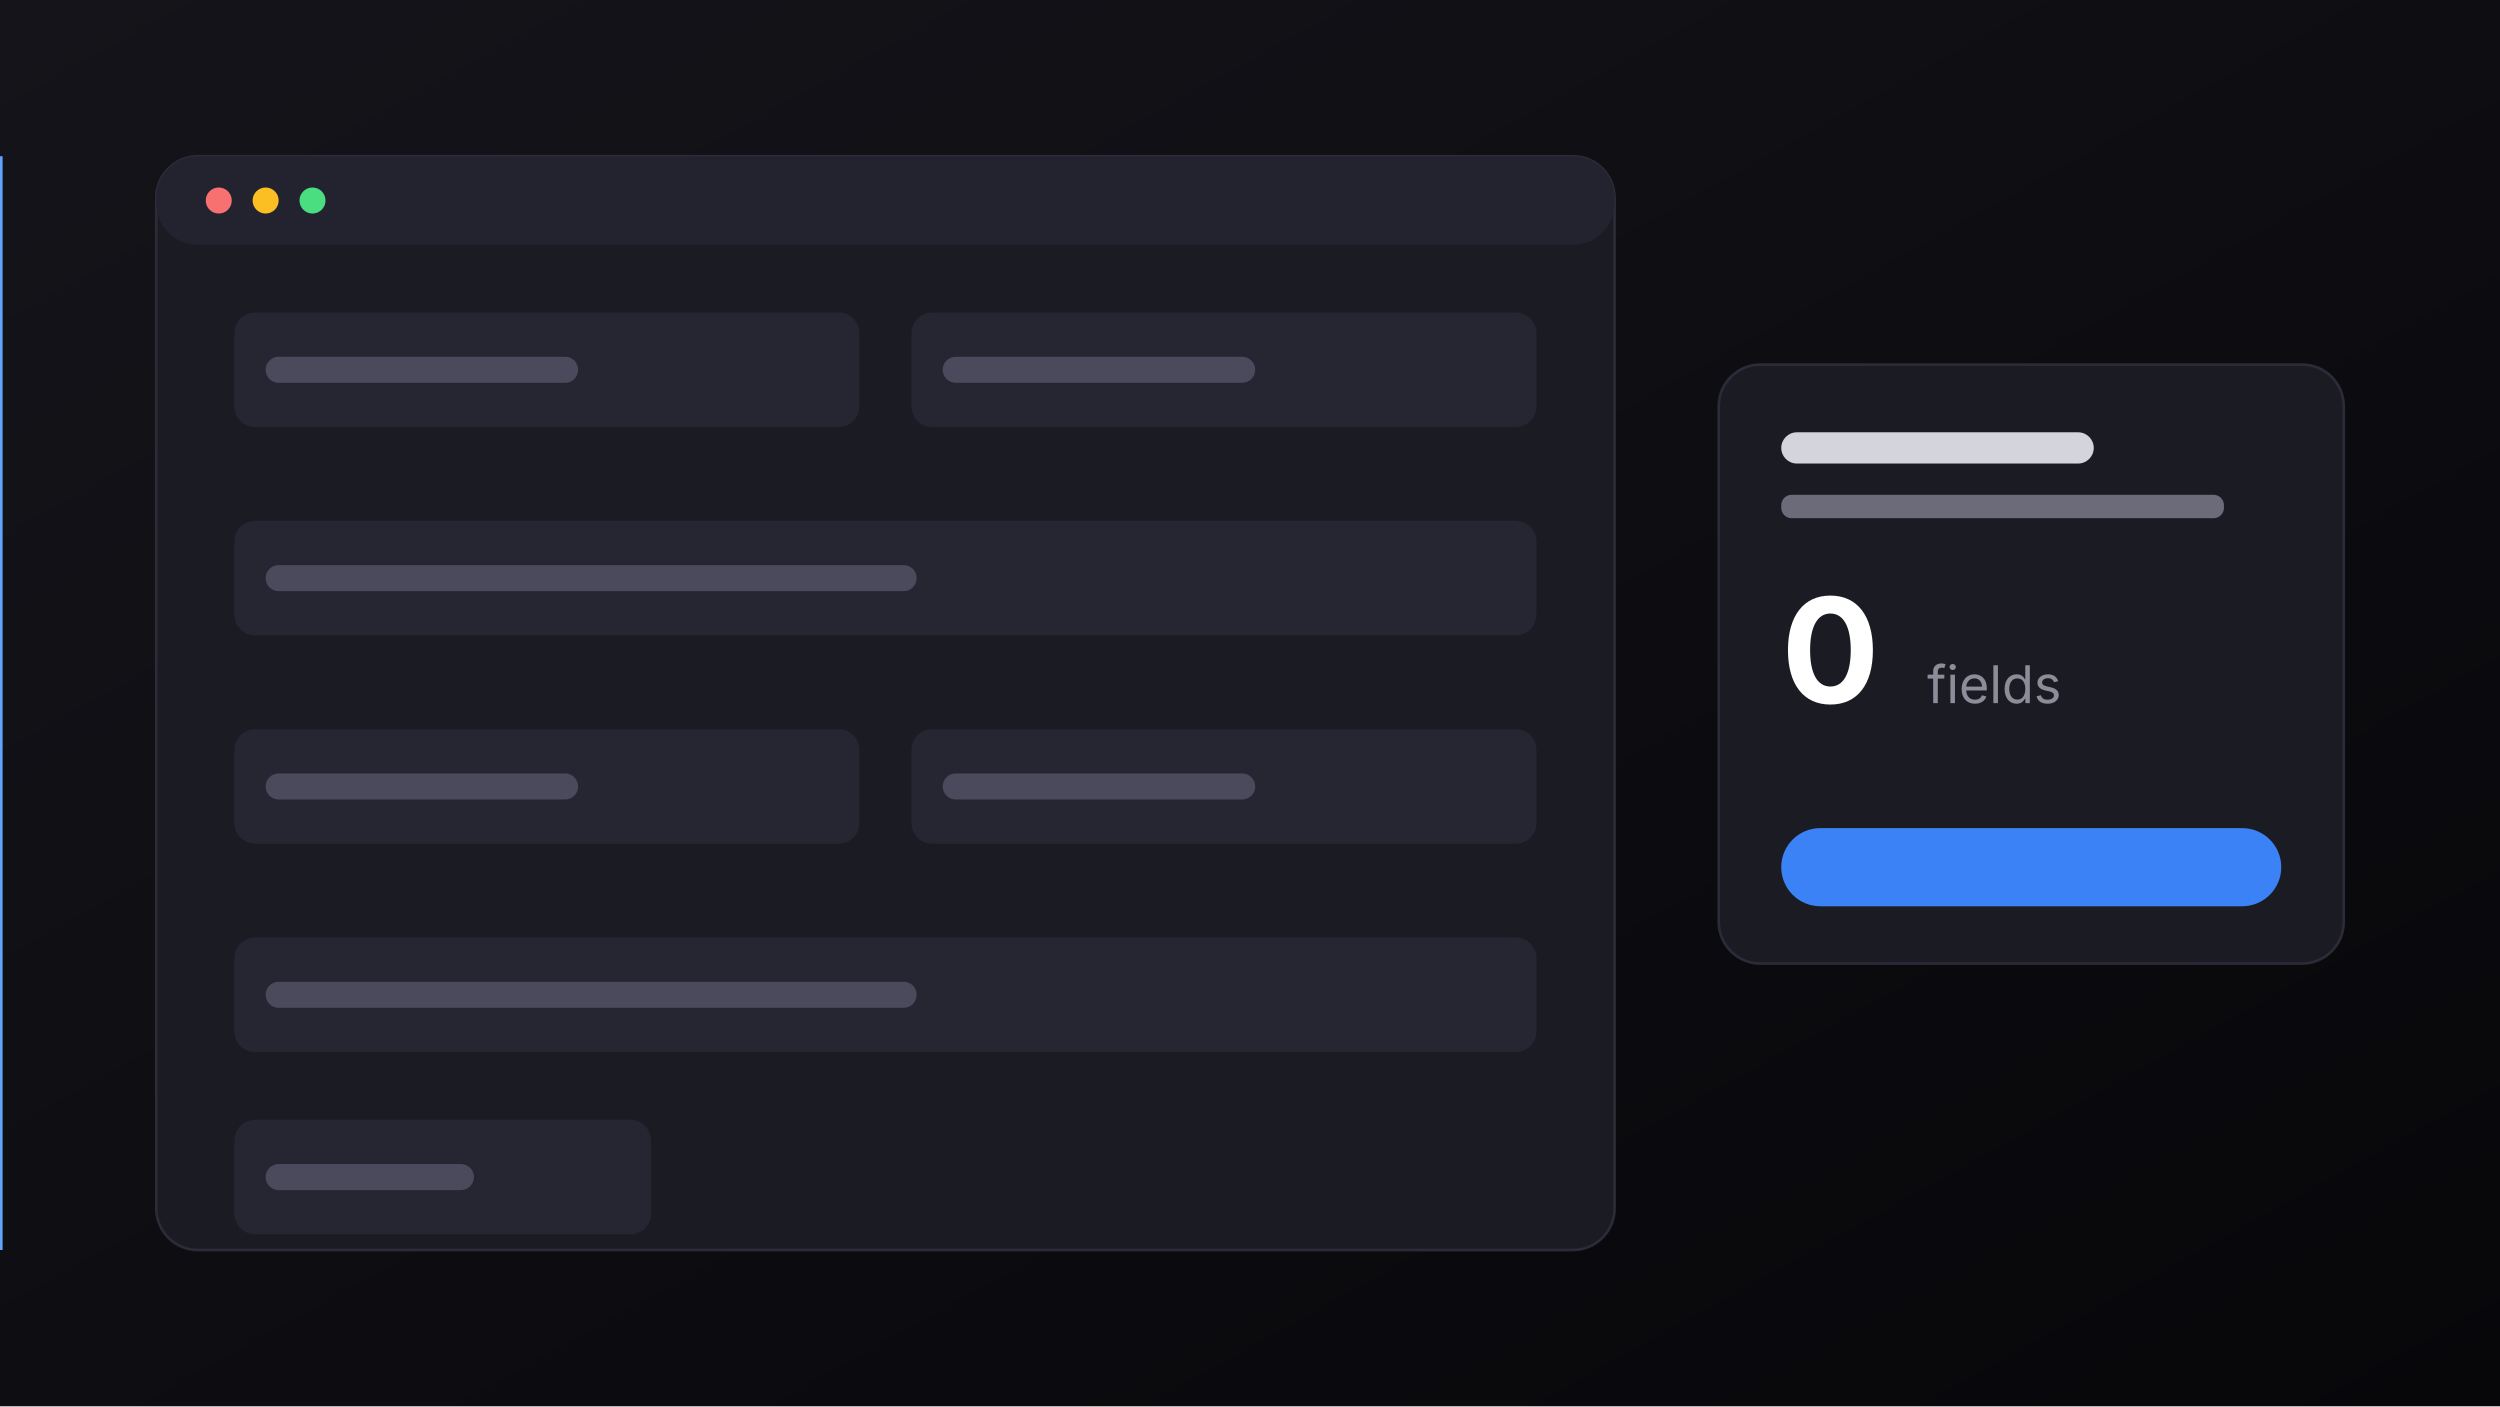
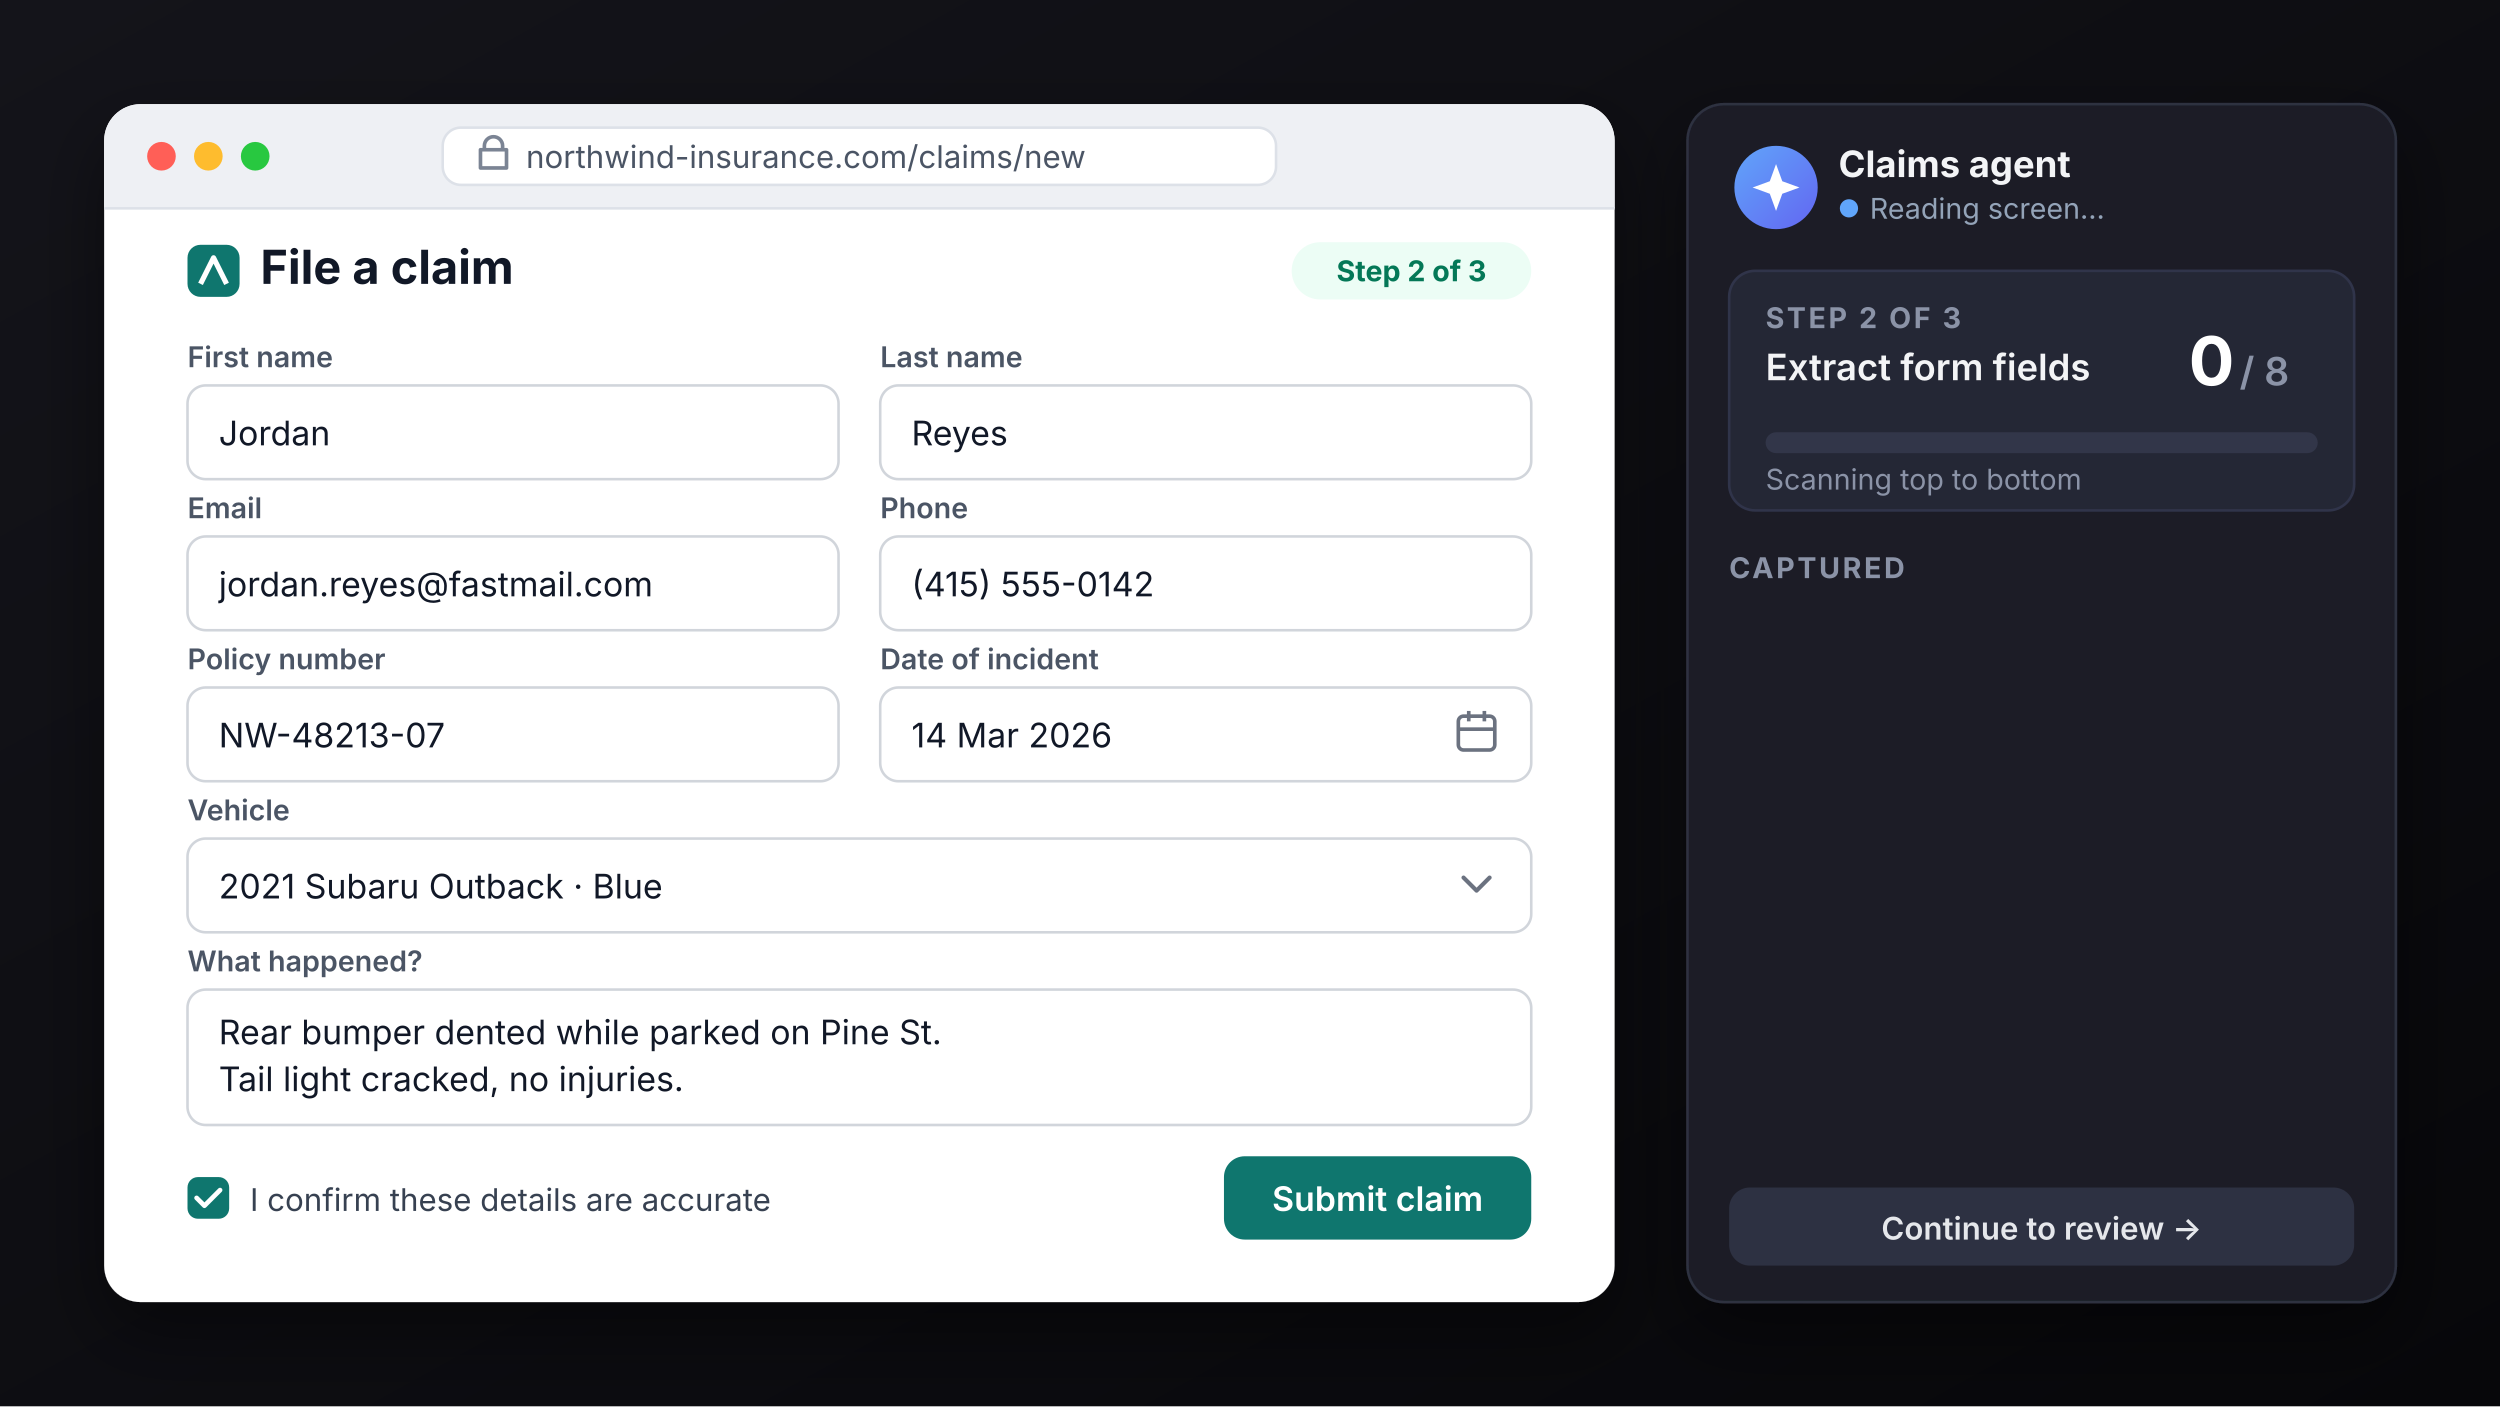
- <svg xmlns="http://www.w3.org/2000/svg" viewBox="0 0 960 540" width="960" height="540">
+ <svg xmlns="http://www.w3.org/2000/svg" viewBox="0 0 960 540" width="960" height="540" font-family="Inter, Helvetica Neue, Helvetica, Arial, sans-serif">
  <defs>
    <linearGradient id="bg" x1="0" y1="0" x2="1" y2="1">
      <stop offset="0" stop-color="#14141a" />
      <stop offset="1" stop-color="#07070a" />
    </linearGradient>
-     <linearGradient id="sc" x1="0" y1="0" x2="1" y2="0">
+     <filter id="sh" x="-10%" y="-10%" width="120%" height="130%">
+       <feDropShadow dx="0" dy="12" stdDeviation="14" flood-color="#000" flood-opacity=".45" />
+     </filter>
+     <linearGradient id="band" x1="0" y1="0" x2="0" y2="1">
      <stop offset="0" stop-color="#3b82f6" stop-opacity="0" />
-       <stop offset="1" stop-color="#3b82f6" stop-opacity=".45" />
+       <stop offset="1" stop-color="#3b82f6" stop-opacity=".28" />
+     </linearGradient>
+     <linearGradient id="ln" x1="0" y1="0" x2="1" y2="0">
+       <stop offset="0" stop-color="#60a5fa" stop-opacity="0" />
+       <stop offset=".15" stop-color="#60a5fa" />
+       <stop offset=".85" stop-color="#60a5fa" />
+       <stop offset="1" stop-color="#60a5fa" stop-opacity="0" />
+     </linearGradient>
+     <clipPath id="win">
+       <rect x="40" y="80" width="580" height="420" rx="0" />
+     </clipPath>
+     <linearGradient id="av" x1="0" y1="0" x2="1" y2="1">
+       <stop offset="0" stop-color="#60a5fa" />
+       <stop offset="1" stop-color="#6366f1" />
    </linearGradient>
  </defs>
  <rect width="960" height="540" fill="url(#bg)" />
-   <rect x="60" y="60" width="560" height="420" rx="16" fill="#1b1b24" stroke="#2c2c38" />
-   <rect x="60" y="60" width="560" height="34" rx="16" fill="#232330" />
-   <circle cx="84" cy="77" r="5" fill="#f87171" />
-   <circle cx="102" cy="77" r="5" fill="#fbbf24" />
-   <circle cx="120" cy="77" r="5" fill="#4ade80" />
-   <rect x="90" y="120" width="240" height="44" rx="8" fill="#262633" />
-   <rect x="102" y="137" width="120" height="10" rx="5" fill="#4a4a5c" />
-   <g opacity="0">
-     <animate attributeName="opacity" dur="6s" repeatCount="indefinite" keyTimes="0;0.12;0.16;.86;.92;1" values="0;0;1;1;0;0" />
-     <rect x="86" y="116" width="248" height="52" rx="10" fill="#3b82f622" stroke="#3b82f6" stroke-width="2.5" />
-     <circle cx="86" cy="116" r="12" fill="#3b82f6" />
-     <text x="86" y="120" text-anchor="middle" font-family="Inter,Arial,sans-serif" font-size="13" font-weight="700" fill="#fff">1</text>
-   </g>
-   <rect x="350" y="120" width="240" height="44" rx="8" fill="#262633" />
-   <rect x="362" y="137" width="120" height="10" rx="5" fill="#4a4a5c" />
-   <g opacity="0">
-     <animate attributeName="opacity" dur="6s" repeatCount="indefinite" keyTimes="0;0.22;0.26;.86;.92;1" values="0;0;1;1;0;0" />
-     <rect x="346" y="116" width="248" height="52" rx="10" fill="#3b82f622" stroke="#3b82f6" stroke-width="2.5" />
-     <circle cx="346" cy="116" r="12" fill="#3b82f6" />
-     <text x="346" y="120" text-anchor="middle" font-family="Inter,Arial,sans-serif" font-size="13" font-weight="700" fill="#fff">2</text>
-   </g>
-   <rect x="90" y="200" width="500" height="44" rx="8" fill="#262633" />
-   <rect x="102" y="217" width="250" height="10" rx="5" fill="#4a4a5c" />
-   <g opacity="0">
-     <animate attributeName="opacity" dur="6s" repeatCount="indefinite" keyTimes="0;0.32;0.36;.86;.92;1" values="0;0;1;1;0;0" />
-     <rect x="86" y="196" width="508" height="52" rx="10" fill="#3b82f622" stroke="#3b82f6" stroke-width="2.5" />
-     <circle cx="86" cy="196" r="12" fill="#3b82f6" />
-     <text x="86" y="200" text-anchor="middle" font-family="Inter,Arial,sans-serif" font-size="13" font-weight="700" fill="#fff">3</text>
-   </g>
-   <rect x="90" y="280" width="240" height="44" rx="8" fill="#262633" />
-   <rect x="102" y="297" width="120" height="10" rx="5" fill="#4a4a5c" />
-   <g opacity="0">
-     <animate attributeName="opacity" dur="6s" repeatCount="indefinite" keyTimes="0;0.42;0.46;.86;.92;1" values="0;0;1;1;0;0" />
-     <rect x="86" y="276" width="248" height="52" rx="10" fill="#3b82f622" stroke="#3b82f6" stroke-width="2.5" />
-     <circle cx="86" cy="276" r="12" fill="#3b82f6" />
-     <text x="86" y="280" text-anchor="middle" font-family="Inter,Arial,sans-serif" font-size="13" font-weight="700" fill="#fff">4</text>
-   </g>
-   <rect x="350" y="280" width="240" height="44" rx="8" fill="#262633" />
-   <rect x="362" y="297" width="120" height="10" rx="5" fill="#4a4a5c" />
-   <g opacity="0">
-     <animate attributeName="opacity" dur="6s" repeatCount="indefinite" keyTimes="0;0.52;0.56;.86;.92;1" values="0;0;1;1;0;0" />
-     <rect x="346" y="276" width="248" height="52" rx="10" fill="#3b82f622" stroke="#3b82f6" stroke-width="2.5" />
-     <circle cx="346" cy="276" r="12" fill="#3b82f6" />
-     <text x="346" y="280" text-anchor="middle" font-family="Inter,Arial,sans-serif" font-size="13" font-weight="700" fill="#fff">5</text>
-   </g>
-   <rect x="90" y="360" width="500" height="44" rx="8" fill="#262633" />
-   <rect x="102" y="377" width="250" height="10" rx="5" fill="#4a4a5c" />
-   <g opacity="0">
-     <animate attributeName="opacity" dur="6s" repeatCount="indefinite" keyTimes="0;0.62;0.66;.86;.92;1" values="0;0;1;1;0;0" />
-     <rect x="86" y="356" width="508" height="52" rx="10" fill="#3b82f622" stroke="#3b82f6" stroke-width="2.5" />
-     <circle cx="86" cy="356" r="12" fill="#3b82f6" />
-     <text x="86" y="360" text-anchor="middle" font-family="Inter,Arial,sans-serif" font-size="13" font-weight="700" fill="#fff">6</text>
-   </g>
-   <rect x="90" y="430" width="160" height="44" rx="8" fill="#262633" />
-   <rect x="102" y="447" width="80" height="10" rx="5" fill="#4a4a5c" />
-   <g opacity="0">
-     <animate attributeName="opacity" dur="6s" repeatCount="indefinite" keyTimes="0;0.72;0.76;.86;.92;1" values="0;0;1;1;0;0" />
-     <rect x="86" y="426" width="168" height="52" rx="10" fill="#3b82f622" stroke="#3b82f6" stroke-width="2.5" />
-     <circle cx="86" cy="426" r="12" fill="#3b82f6" />
-     <text x="86" y="430" text-anchor="middle" font-family="Inter,Arial,sans-serif" font-size="13" font-weight="700" fill="#fff">7</text>
-   </g>
+   <rect x="40" y="40" width="580" height="460" rx="14" fill="#ffffff" filter="url(#sh)" />
+   <path d="M40 54a14 14 0 0 1 14-14h552a14 14 0 0 1 14 14v26H40z" fill="#eef0f4" />
+   <line x1="40" y1="80" x2="620" y2="80" stroke="#dde1e8" />
+   <circle cx="62" cy="60" r="5.5" fill="#ff5f57" />
+   <circle cx="80" cy="60" r="5.5" fill="#febc2e" />
+   <circle cx="98" cy="60" r="5.5" fill="#28c840" />
+   <rect x="170" y="49" width="320" height="22" rx="7" fill="#fff" stroke="#dde1e8" />
+   <path d="M186 57.5v-1.5a3.5 3.5 0 0 1 7 0v1.5M184.5 57.5h10v7h-10z" fill="none" stroke="#7b8494" stroke-width="1.4" stroke-linejoin="round" />
+   <text x="202" y="64.5" font-size="12" font-weight="400" fill="#4b5565">northwind-insurance.com/claims/new</text>
+   <rect x="72" y="94" width="20" height="20" rx="5" fill="#0f766e" />
+   <path d="M77 109l5-10 5 10" fill="none" stroke="#fff" stroke-width="2" stroke-linejoin="round" />
+   <text x="100" y="109" font-size="18" font-weight="700" fill="#111827">File a claim</text>
+   <rect x="496" y="93" width="92" height="22" rx="11" fill="#ecfdf5" />
+   <text x="542" y="108" font-size="11" font-weight="700" fill="#047857" text-anchor="middle">Step 2 of 3</text>
+   <text x="72" y="141" font-size="11" font-weight="600" fill="#4b5565">First name</text>
+   <rect x="72" y="148" width="250" height="36" rx="7" fill="#fff" stroke="#d1d5db" />
+   <text x="84" y="171" font-size="13" font-weight="400" fill="#111827">Jordan</text>
+   <text x="338" y="141" font-size="11" font-weight="600" fill="#4b5565">Last name</text>
+   <rect x="338" y="148" width="250" height="36" rx="7" fill="#fff" stroke="#d1d5db" />
+   <text x="350" y="171" font-size="13" font-weight="400" fill="#111827">Reyes</text>
+   <text x="72" y="199" font-size="11" font-weight="600" fill="#4b5565">Email</text>
+   <rect x="72" y="206" width="250" height="36" rx="7" fill="#fff" stroke="#d1d5db" />
+   <text x="84" y="229" font-size="13" font-weight="400" fill="#111827">jordan.reyes@fastmail.com</text>
+   <text x="338" y="199" font-size="11" font-weight="600" fill="#4b5565">Phone</text>
+   <rect x="338" y="206" width="250" height="36" rx="7" fill="#fff" stroke="#d1d5db" />
+   <text x="350" y="229" font-size="13" font-weight="400" fill="#111827">(415) 555-0142</text>
+   <text x="72" y="257" font-size="11" font-weight="600" fill="#4b5565">Policy number</text>
+   <rect x="72" y="264" width="250" height="36" rx="7" fill="#fff" stroke="#d1d5db" />
+   <text x="84" y="287" font-size="13" font-weight="400" fill="#111827">NW-48213-07</text>
+   <text x="338" y="257" font-size="11" font-weight="600" fill="#4b5565">Date of incident</text>
+   <rect x="338" y="264" width="250" height="36" rx="7" fill="#fff" stroke="#d1d5db" />
+   <text x="350" y="287" font-size="13" font-weight="400" fill="#111827">14 Mar 2026</text>
+   <g fill="none" stroke="#6b7280" stroke-width="1.4">
+     <rect x="560" y="275" width="14" height="13" rx="2" />
+     <path d="M560 280h14M564 273v4M570 273v4" />
+   </g>
+   <text x="72" y="315" font-size="11" font-weight="600" fill="#4b5565">Vehicle</text>
+   <rect x="72" y="322" width="516" height="36" rx="7" fill="#fff" stroke="#d1d5db" />
+   <text x="84" y="345" font-size="13" font-weight="400" fill="#111827">2021 Subaru Outback · Blue</text>
+   <path d="M562 337l5 5 5-5" fill="none" stroke="#6b7280" stroke-width="1.6" stroke-linecap="round" stroke-linejoin="round" />
+   <text x="72" y="373" font-size="11" font-weight="600" fill="#4b5565">What happened?</text>
+   <rect x="72" y="380" width="516" height="52" rx="7" fill="#fff" stroke="#d1d5db" />
+   <text x="84" y="401" font-size="13" font-weight="400" fill="#111827">Rear bumper dented while parked on Pine St.</text>
+   <text x="84" y="419" font-size="13" font-weight="400" fill="#111827">Tail light cracked, no injuries.</text>
+   <rect x="72" y="452" width="16" height="16" rx="4" fill="#0f766e" />
+   <path d="M75.5 460l3 3 6-6" fill="none" stroke="#fff" stroke-width="1.8" stroke-linecap="round" stroke-linejoin="round" />
+   <text x="96" y="465" font-size="12" font-weight="400" fill="#374151">I confirm these details are accurate</text>
+   <rect x="470" y="444" width="118" height="32" rx="8" fill="#0f766e" />
+   <text x="529" y="465" font-size="13" font-weight="600" fill="#fff" text-anchor="middle">Submit claim</text>
+   <g opacity="0">
+     <animate attributeName="opacity" dur="8s" repeatCount="indefinite" calcMode="spline" keyTimes="0;0.103;0.121;0.887;0.938;1" keySplines="0 0 1 1;.45 0 .2 1;0 0 1 1;.45 0 .2 1;0 0 1 1" values="0;0;1;1;0;0" />
+     <rect x="69" y="145" width="256" height="42" rx="9" fill="#3b82f6" fill-opacity=".1" stroke="#3b82f6" stroke-width="2" />
+     <circle cx="320" cy="146" r="11" fill="#3b82f6" stroke="#fff" stroke-width="2">
+       <animate attributeName="r" dur="8s" repeatCount="indefinite" calcMode="spline" keyTimes="0;0.103;0.118;0.14;1" keySplines="0 0 1 1;.45 0 .2 1;.45 0 .2 1;0 0 1 1" values="4;4;13;11;11" />
+     </circle>
+     <text x="320" y="150.5" font-size="12" font-weight="700" fill="#fff" text-anchor="middle">1</text>
+   </g>
+   <g opacity="0">
+     <animate attributeName="opacity" dur="8s" repeatCount="indefinite" calcMode="spline" keyTimes="0;0.103;0.121;0.887;0.938;1" keySplines="0 0 1 1;.45 0 .2 1;0 0 1 1;.45 0 .2 1;0 0 1 1" values="0;0;1;1;0;0" />
+     <rect x="335" y="145" width="256" height="42" rx="9" fill="#3b82f6" fill-opacity=".1" stroke="#3b82f6" stroke-width="2" />
+     <circle cx="586" cy="146" r="11" fill="#3b82f6" stroke="#fff" stroke-width="2">
+       <animate attributeName="r" dur="8s" repeatCount="indefinite" calcMode="spline" keyTimes="0;0.103;0.118;0.14;1" keySplines="0 0 1 1;.45 0 .2 1;.45 0 .2 1;0 0 1 1" values="4;4;13;11;11" />
+     </circle>
+     <text x="586" y="150.5" font-size="12" font-weight="700" fill="#fff" text-anchor="middle">2</text>
+   </g>
+   <g opacity="0">
+     <animate attributeName="opacity" dur="8s" repeatCount="indefinite" calcMode="spline" keyTimes="0;0.192;0.211;0.887;0.938;1" keySplines="0 0 1 1;.45 0 .2 1;0 0 1 1;.45 0 .2 1;0 0 1 1" values="0;0;1;1;0;0" />
+     <rect x="69" y="203" width="256" height="42" rx="9" fill="#3b82f6" fill-opacity=".1" stroke="#3b82f6" stroke-width="2" />
+     <circle cx="320" cy="204" r="11" fill="#3b82f6" stroke="#fff" stroke-width="2">
+       <animate attributeName="r" dur="8s" repeatCount="indefinite" calcMode="spline" keyTimes="0;0.192;0.207;0.23;1" keySplines="0 0 1 1;.45 0 .2 1;.45 0 .2 1;0 0 1 1" values="4;4;13;11;11" />
+     </circle>
+     <text x="320" y="208.5" font-size="12" font-weight="700" fill="#fff" text-anchor="middle">3</text>
+   </g>
+   <g opacity="0">
+     <animate attributeName="opacity" dur="8s" repeatCount="indefinite" calcMode="spline" keyTimes="0;0.192;0.211;0.887;0.938;1" keySplines="0 0 1 1;.45 0 .2 1;0 0 1 1;.45 0 .2 1;0 0 1 1" values="0;0;1;1;0;0" />
+     <rect x="335" y="203" width="256" height="42" rx="9" fill="#3b82f6" fill-opacity=".1" stroke="#3b82f6" stroke-width="2" />
+     <circle cx="586" cy="204" r="11" fill="#3b82f6" stroke="#fff" stroke-width="2">
+       <animate attributeName="r" dur="8s" repeatCount="indefinite" calcMode="spline" keyTimes="0;0.192;0.207;0.23;1" keySplines="0 0 1 1;.45 0 .2 1;.45 0 .2 1;0 0 1 1" values="4;4;13;11;11" />
+     </circle>
+     <text x="586" y="208.5" font-size="12" font-weight="700" fill="#fff" text-anchor="middle">4</text>
+   </g>
+   <g opacity="0">
+     <animate attributeName="opacity" dur="8s" repeatCount="indefinite" calcMode="spline" keyTimes="0;0.282;0.3;0.887;0.938;1" keySplines="0 0 1 1;.45 0 .2 1;0 0 1 1;.45 0 .2 1;0 0 1 1" values="0;0;1;1;0;0" />
+     <rect x="69" y="261" width="256" height="42" rx="9" fill="#3b82f6" fill-opacity=".1" stroke="#3b82f6" stroke-width="2" />
+     <circle cx="320" cy="262" r="11" fill="#3b82f6" stroke="#fff" stroke-width="2">
+       <animate attributeName="r" dur="8s" repeatCount="indefinite" calcMode="spline" keyTimes="0;0.282;0.297;0.319;1" keySplines="0 0 1 1;.45 0 .2 1;.45 0 .2 1;0 0 1 1" values="4;4;13;11;11" />
+     </circle>
+     <text x="320" y="266.5" font-size="12" font-weight="700" fill="#fff" text-anchor="middle">5</text>
+   </g>
+   <g opacity="0">
+     <animate attributeName="opacity" dur="8s" repeatCount="indefinite" calcMode="spline" keyTimes="0;0.282;0.3;0.887;0.938;1" keySplines="0 0 1 1;.45 0 .2 1;0 0 1 1;.45 0 .2 1;0 0 1 1" values="0;0;1;1;0;0" />
+     <rect x="335" y="261" width="256" height="42" rx="9" fill="#3b82f6" fill-opacity=".1" stroke="#3b82f6" stroke-width="2" />
+     <circle cx="586" cy="262" r="11" fill="#3b82f6" stroke="#fff" stroke-width="2">
+       <animate attributeName="r" dur="8s" repeatCount="indefinite" calcMode="spline" keyTimes="0;0.282;0.297;0.319;1" keySplines="0 0 1 1;.45 0 .2 1;.45 0 .2 1;0 0 1 1" values="4;4;13;11;11" />
+     </circle>
+     <text x="586" y="266.5" font-size="12" font-weight="700" fill="#fff" text-anchor="middle">6</text>
+   </g>
+   <g opacity="0">
+     <animate attributeName="opacity" dur="8s" repeatCount="indefinite" calcMode="spline" keyTimes="0;0.371;0.39;0.887;0.938;1" keySplines="0 0 1 1;.45 0 .2 1;0 0 1 1;.45 0 .2 1;0 0 1 1" values="0;0;1;1;0;0" />
+     <rect x="69" y="319" width="522" height="42" rx="9" fill="#3b82f6" fill-opacity=".1" stroke="#3b82f6" stroke-width="2" />
+     <circle cx="586" cy="320" r="11" fill="#3b82f6" stroke="#fff" stroke-width="2">
+       <animate attributeName="r" dur="8s" repeatCount="indefinite" calcMode="spline" keyTimes="0;0.371;0.386;0.409;1" keySplines="0 0 1 1;.45 0 .2 1;.45 0 .2 1;0 0 1 1" values="4;4;13;11;11" />
+     </circle>
+     <text x="586" y="324.5" font-size="12" font-weight="700" fill="#fff" text-anchor="middle">7</text>
+   </g>
+   <g opacity="0">
+     <animate attributeName="opacity" dur="8s" repeatCount="indefinite" calcMode="spline" keyTimes="0;0.461;0.479;0.887;0.938;1" keySplines="0 0 1 1;.45 0 .2 1;0 0 1 1;.45 0 .2 1;0 0 1 1" values="0;0;1;1;0;0" />
+     <rect x="69" y="377" width="522" height="58" rx="9" fill="#3b82f6" fill-opacity=".1" stroke="#3b82f6" stroke-width="2" />
+     <circle cx="586" cy="378" r="11" fill="#3b82f6" stroke="#fff" stroke-width="2">
+       <animate attributeName="r" dur="8s" repeatCount="indefinite" calcMode="spline" keyTimes="0;0.461;0.476;0.498;1" keySplines="0 0 1 1;.45 0 .2 1;.45 0 .2 1;0 0 1 1" values="4;4;13;11;11" />
+     </circle>
+     <text x="586" y="382.5" font-size="12" font-weight="700" fill="#fff" text-anchor="middle">8</text>
+   </g>
+   <g clip-path="url(#win)">
+     <g opacity="0">
+       <animate attributeName="opacity" dur="8s" repeatCount="indefinite" calcMode="spline" keyTimes="0;0.037;0.062;0.562;0.6;1" keySplines="0 0 1 1;.45 0 .2 1;0 0 1 1;.45 0 .2 1;0 0 1 1" values="0;0;1;1;0;0" />
+       <g>
+         <animateTransform attributeName="transform" type="translate" dur="8s" repeatCount="indefinite" calcMode="spline" keyTimes="0;0.062;0.562;1" keySplines="0 0 1 1;.3 0 .7 1;0 0 1 1" values="0 122;0 122;0 446;0 446" />
+         <rect x="40" y="-70" width="580" height="70" fill="url(#band)" />
+         <rect x="40" y="-1.5" width="580" height="3" fill="url(#ln)" />
+         <rect x="40" y="-6" width="580" height="12" fill="#60a5fa" opacity=".18" />
+       </g>
+     </g>
+   </g>
+   <rect x="648" y="40" width="272" height="460" rx="14" fill="#1b1d27" stroke="#2d3040" filter="url(#sh)" />
+   <circle cx="682" cy="72" r="16" fill="url(#av)" />
+   <path d="M682 63l2.4 6.6 6.6 2.4-6.6 2.4-2.4 6.6-2.4-6.6-6.6-2.4 6.6-2.4z" fill="#fff" />
+   <text x="706" y="68" font-size="14" font-weight="700" fill="#f3f4f6">Claims agent</text>
  <g>
-     <animateTransform attributeName="transform" type="translate" dur="6s" repeatCount="indefinite" calcMode="spline" keyTimes="0;.10;.80;1" keySplines="0 0 1 1;.4 0 .6 1;0 0 1 1" values="60 0;60 0;600 0;600 0" />
-     <rect x="-60" y="60" width="60" height="420" fill="url(#sc)" />
-     <rect x="-2" y="60" width="3" height="420" fill="#60a5fa" />
-     <animate attributeName="opacity" dur="6s" repeatCount="indefinite" keyTimes="0;.08;.10;.80;.84;1" values="0;0;1;1;0;0" />
-   </g>
-   <rect x="660" y="140" width="240" height="230" rx="16" fill="#1b1b24" stroke="#2c2c38" />
-   <rect x="684" y="166" width="120" height="12" rx="6" fill="#d4d4dc" />
-   <rect x="684" y="190" width="170" height="9" rx="4" fill="#6b6b7a" />
-   <rect x="684" y="318" width="192" height="30" rx="15" fill="#262633" />
-   <rect x="684" y="318" width="192" height="30" rx="15" fill="#3b82f6">
-     <animate attributeName="width" dur="6s" repeatCount="indefinite" calcMode="spline" keyTimes="0;.10;.80;1" keySplines="0 0 1 1;.4 0 .6 1;0 0 1 1" values="0;0;192;192" />
+     <animate attributeName="opacity" dur="8s" repeatCount="indefinite" calcMode="spline" keyTimes="0;0.588;0.613;0.938;0.963;1" keySplines="0 0 1 1;.45 0 .2 1;0 0 1 1;.45 0 .2 1;0 0 1 1" values="1;1;0;0;1;1" />
+     <circle cx="710" cy="80" r="3.5" fill="#60a5fa">
+       <animate attributeName="opacity" dur="8s" repeatCount="indefinite" calcMode="spline" keyTimes="0;0.062;0.125;0.188;0.25;0.312;0.375;0.438;0.5;0.562;0.625;1" keySplines=".45 0 .2 1;.45 0 .2 1;.45 0 .2 1;.45 0 .2 1;.45 0 .2 1;.45 0 .2 1;.45 0 .2 1;.45 0 .2 1;.45 0 .2 1;.45 0 .2 1;0 0 1 1" values="1;0.3;1;0.3;1;0.3;1;0.3;1;0.3;1;1" />
+     </circle>
+     <text x="718" y="84" font-size="11" font-weight="400" fill="#93a3b8">Reading screen…</text>
+   </g>
+   <g opacity="0">
+     <animate attributeName="opacity" dur="8s" repeatCount="indefinite" calcMode="spline" keyTimes="0;0.588;0.613;0.938;0.963;1" keySplines="0 0 1 1;.45 0 .2 1;0 0 1 1;.45 0 .2 1;0 0 1 1" values="0;0;1;1;0;0" />
+     <circle cx="710" cy="80" r="3.5" fill="#4ade80" />
+     <text x="718" y="84" font-size="11" font-weight="400" fill="#86efac">8 fields captured</text>
+   </g>
+   <rect x="664" y="104" width="240" height="92" rx="10" fill="#242735" stroke="#30344a" />
+   <text x="678" y="126" font-size="11" font-weight="700" fill="#8b93a7" letter-spacing="1">STEP 2 OF 3</text>
+   <text x="678" y="146" font-size="14" font-weight="600" fill="#f3f4f6">Extract form fields</text>
+   <text x="858" y="148" font-size="26" font-weight="700" fill="#fff" text-anchor="end" opacity="1">0<animate attributeName="opacity" dur="8s" repeatCount="indefinite" calcMode="discrete" keyTimes="0;0.103;0.103;0.192;0.192;0.282;0.282;0.371;0.461;0.938" values="1;0;0;0;0;0;0;0;0;1" />
+   </text>
+   <text x="858" y="148" font-size="26" font-weight="700" fill="#fff" text-anchor="end" opacity="0">1<animate attributeName="opacity" dur="8s" repeatCount="indefinite" calcMode="discrete" keyTimes="0;0.103;0.103;0.192;0.192;0.282;0.282;0.371;0.461;0.938" values="0;1;0;0;0;0;0;0;0;0" />
+   </text>
+   <text x="858" y="148" font-size="26" font-weight="700" fill="#fff" text-anchor="end" opacity="0">2<animate attributeName="opacity" dur="8s" repeatCount="indefinite" calcMode="discrete" keyTimes="0;0.103;0.103;0.192;0.192;0.282;0.282;0.371;0.461;0.938" values="0;0;1;0;0;0;0;0;0;0" />
+   </text>
+   <text x="858" y="148" font-size="26" font-weight="700" fill="#fff" text-anchor="end" opacity="0">3<animate attributeName="opacity" dur="8s" repeatCount="indefinite" calcMode="discrete" keyTimes="0;0.103;0.103;0.192;0.192;0.282;0.282;0.371;0.461;0.938" values="0;0;0;1;0;0;0;0;0;0" />
+   </text>
+   <text x="858" y="148" font-size="26" font-weight="700" fill="#fff" text-anchor="end" opacity="0">4<animate attributeName="opacity" dur="8s" repeatCount="indefinite" calcMode="discrete" keyTimes="0;0.103;0.103;0.192;0.192;0.282;0.282;0.371;0.461;0.938" values="0;0;0;0;1;0;0;0;0;0" />
+   </text>
+   <text x="858" y="148" font-size="26" font-weight="700" fill="#fff" text-anchor="end" opacity="0">5<animate attributeName="opacity" dur="8s" repeatCount="indefinite" calcMode="discrete" keyTimes="0;0.103;0.103;0.192;0.192;0.282;0.282;0.371;0.461;0.938" values="0;0;0;0;0;1;0;0;0;0" />
+   </text>
+   <text x="858" y="148" font-size="26" font-weight="700" fill="#fff" text-anchor="end" opacity="0">6<animate attributeName="opacity" dur="8s" repeatCount="indefinite" calcMode="discrete" keyTimes="0;0.103;0.103;0.192;0.192;0.282;0.282;0.371;0.461;0.938" values="0;0;0;0;0;0;1;0;0;0" />
+   </text>
+   <text x="858" y="148" font-size="26" font-weight="700" fill="#fff" text-anchor="end" opacity="0">7<animate attributeName="opacity" dur="8s" repeatCount="indefinite" calcMode="discrete" keyTimes="0;0.103;0.103;0.192;0.192;0.282;0.282;0.371;0.461;0.938" values="0;0;0;0;0;0;0;1;0;0" />
+   </text>
+   <text x="858" y="148" font-size="26" font-weight="700" fill="#fff" text-anchor="end" opacity="0">8<animate attributeName="opacity" dur="8s" repeatCount="indefinite" calcMode="discrete" keyTimes="0;0.103;0.103;0.192;0.192;0.282;0.282;0.371;0.461;0.938" values="0;0;0;0;0;0;0;0;1;0" />
+   </text>
+   <text x="860" y="148" font-size="15" font-weight="600" fill="#8b93a7">/ 8</text>
+   <rect x="678" y="166" width="212" height="8" rx="4" fill="#323649" />
+   <rect x="678" y="166" height="8" rx="4" fill="#3b82f6" width="0">
+     <animate attributeName="width" dur="8s" repeatCount="indefinite" calcMode="spline" keyTimes="0;0.062;0.562;0.887;0.938;1" keySplines="0 0 1 1;.3 0 .7 1;0 0 1 1;.3 0 .7 1;0 0 1 1" values="0;0;212;212;0;0" />
+     <animate attributeName="fill" dur="8s" repeatCount="indefinite" calcMode="spline" keyTimes="0;0.562;0.588;0.887;0.938;1" keySplines="0 0 1 1;.45 0 .2 1;0 0 1 1;.45 0 .2 1;0 0 1 1" values="#3b82f6;#3b82f6;#22c55e;#22c55e;#3b82f6;#3b82f6" />
  </rect>
-   <text x="684" y="270" font-family="Inter,Arial,sans-serif" font-size="56" font-weight="700" fill="#fff">
-     <animate attributeName="opacity" dur="6s" repeatCount="indefinite" calcMode="discrete" keyTimes="0;.10;.11" values="1;0;0" />0</text>
-   <text x="684" y="270" font-family="Inter,Arial,sans-serif" font-size="56" font-weight="700" fill="#fff" opacity="0">
-     <animate attributeName="opacity" dur="6s" repeatCount="indefinite" calcMode="discrete" keyTimes="0;0.20;0.30;1" values="0;1;0;0" />1</text>
-   <text x="684" y="270" font-family="Inter,Arial,sans-serif" font-size="56" font-weight="700" fill="#fff" opacity="0">
-     <animate attributeName="opacity" dur="6s" repeatCount="indefinite" calcMode="discrete" keyTimes="0;0.30;0.40;1" values="0;1;0;0" />2</text>
-   <text x="684" y="270" font-family="Inter,Arial,sans-serif" font-size="56" font-weight="700" fill="#fff" opacity="0">
-     <animate attributeName="opacity" dur="6s" repeatCount="indefinite" calcMode="discrete" keyTimes="0;0.40;0.50;1" values="0;1;0;0" />3</text>
-   <text x="684" y="270" font-family="Inter,Arial,sans-serif" font-size="56" font-weight="700" fill="#fff" opacity="0">
-     <animate attributeName="opacity" dur="6s" repeatCount="indefinite" calcMode="discrete" keyTimes="0;0.50;0.60;1" values="0;1;0;0" />4</text>
-   <text x="684" y="270" font-family="Inter,Arial,sans-serif" font-size="56" font-weight="700" fill="#fff" opacity="0">
-     <animate attributeName="opacity" dur="6s" repeatCount="indefinite" calcMode="discrete" keyTimes="0;0.60;0.70;1" values="0;1;0;0" />5</text>
-   <text x="684" y="270" font-family="Inter,Arial,sans-serif" font-size="56" font-weight="700" fill="#fff" opacity="0">
-     <animate attributeName="opacity" dur="6s" repeatCount="indefinite" calcMode="discrete" keyTimes="0;0.70;0.80;1" values="0;1;0;0" />6</text>
-   <text x="684" y="270" font-family="Inter,Arial,sans-serif" font-size="56" font-weight="700" fill="#fff" opacity="0">
-     <animate attributeName="opacity" dur="6s" repeatCount="indefinite" calcMode="discrete" keyTimes="0;0.80;.96;1" values="0;1;0;0" />7</text>
-   <text x="740" y="270" font-family="Inter,Arial,sans-serif" font-size="20" fill="#8d8d9a">fields</text>
+   <text x="678" y="188" font-size="11" font-weight="400" fill="#8b93a7">Scanning top to bottom</text>
+   <text x="664" y="222" font-size="11" font-weight="700" fill="#8b93a7" letter-spacing="1">CAPTURED</text>
+   <g opacity="0">
+     <animate attributeName="opacity" dur="8s" repeatCount="indefinite" calcMode="spline" keyTimes="0;0.115;0.14;0.887;0.938;1" keySplines="0 0 1 1;.45 0 .2 1;0 0 1 1;.45 0 .2 1;0 0 1 1" values="0;0;1;1;0;0" />
+     <animateTransform attributeName="transform" type="translate" dur="8s" repeatCount="indefinite" calcMode="spline" keyTimes="0;0.115;0.146;1" keySplines="0 0 1 1;.45 0 .2 1;0 0 1 1" values="8 0;8 0;0 0;0 0" />
+     <rect x="664" y="234" width="240" height="23" rx="6" fill="#242735" />
+     <circle cx="677" cy="245.5" r="8" fill="#3b82f6" />
+     <text x="677" y="249.5" font-size="11" font-weight="700" fill="#fff" text-anchor="middle">1</text>
+     <text x="692" y="250" font-size="11" font-weight="400" fill="#8b93a7">First name</text>
+     <text x="894" y="250" font-size="12" font-weight="500" fill="#e5e7eb" text-anchor="end">Jordan</text>
+   </g>
+   <g opacity="0">
+     <animate attributeName="opacity" dur="8s" repeatCount="indefinite" calcMode="spline" keyTimes="0;0.115;0.14;0.887;0.938;1" keySplines="0 0 1 1;.45 0 .2 1;0 0 1 1;.45 0 .2 1;0 0 1 1" values="0;0;1;1;0;0" />
+     <animateTransform attributeName="transform" type="translate" dur="8s" repeatCount="indefinite" calcMode="spline" keyTimes="0;0.115;0.146;1" keySplines="0 0 1 1;.45 0 .2 1;0 0 1 1" values="8 0;8 0;0 0;0 0" />
+     <rect x="664" y="261" width="240" height="23" rx="6" fill="#242735" />
+     <circle cx="677" cy="272.5" r="8" fill="#3b82f6" />
+     <text x="677" y="276.5" font-size="11" font-weight="700" fill="#fff" text-anchor="middle">2</text>
+     <text x="692" y="277" font-size="11" font-weight="400" fill="#8b93a7">Last name</text>
+     <text x="894" y="277" font-size="12" font-weight="500" fill="#e5e7eb" text-anchor="end">Reyes</text>
+   </g>
+   <g opacity="0">
+     <animate attributeName="opacity" dur="8s" repeatCount="indefinite" calcMode="spline" keyTimes="0;0.205;0.23;0.887;0.938;1" keySplines="0 0 1 1;.45 0 .2 1;0 0 1 1;.45 0 .2 1;0 0 1 1" values="0;0;1;1;0;0" />
+     <animateTransform attributeName="transform" type="translate" dur="8s" repeatCount="indefinite" calcMode="spline" keyTimes="0;0.205;0.236;1" keySplines="0 0 1 1;.45 0 .2 1;0 0 1 1" values="8 0;8 0;0 0;0 0" />
+     <rect x="664" y="288" width="240" height="23" rx="6" fill="#242735" />
+     <circle cx="677" cy="299.5" r="8" fill="#3b82f6" />
+     <text x="677" y="303.5" font-size="11" font-weight="700" fill="#fff" text-anchor="middle">3</text>
+     <text x="692" y="304" font-size="11" font-weight="400" fill="#8b93a7">Email</text>
+     <text x="894" y="304" font-size="12" font-weight="500" fill="#e5e7eb" text-anchor="end">jordan.reyes@fastmail…</text>
+   </g>
+   <g opacity="0">
+     <animate attributeName="opacity" dur="8s" repeatCount="indefinite" calcMode="spline" keyTimes="0;0.205;0.23;0.887;0.938;1" keySplines="0 0 1 1;.45 0 .2 1;0 0 1 1;.45 0 .2 1;0 0 1 1" values="0;0;1;1;0;0" />
+     <animateTransform attributeName="transform" type="translate" dur="8s" repeatCount="indefinite" calcMode="spline" keyTimes="0;0.205;0.236;1" keySplines="0 0 1 1;.45 0 .2 1;0 0 1 1" values="8 0;8 0;0 0;0 0" />
+     <rect x="664" y="315" width="240" height="23" rx="6" fill="#242735" />
+     <circle cx="677" cy="326.5" r="8" fill="#3b82f6" />
+     <text x="677" y="330.5" font-size="11" font-weight="700" fill="#fff" text-anchor="middle">4</text>
+     <text x="692" y="331" font-size="11" font-weight="400" fill="#8b93a7">Phone</text>
+     <text x="894" y="331" font-size="12" font-weight="500" fill="#e5e7eb" text-anchor="end">(415) 555-0142</text>
+   </g>
+   <g opacity="0">
+     <animate attributeName="opacity" dur="8s" repeatCount="indefinite" calcMode="spline" keyTimes="0;0.294;0.319;0.887;0.938;1" keySplines="0 0 1 1;.45 0 .2 1;0 0 1 1;.45 0 .2 1;0 0 1 1" values="0;0;1;1;0;0" />
+     <animateTransform attributeName="transform" type="translate" dur="8s" repeatCount="indefinite" calcMode="spline" keyTimes="0;0.294;0.325;1" keySplines="0 0 1 1;.45 0 .2 1;0 0 1 1" values="8 0;8 0;0 0;0 0" />
+     <rect x="664" y="342" width="240" height="23" rx="6" fill="#242735" />
+     <circle cx="677" cy="353.5" r="8" fill="#3b82f6" />
+     <text x="677" y="357.5" font-size="11" font-weight="700" fill="#fff" text-anchor="middle">5</text>
+     <text x="692" y="358" font-size="11" font-weight="400" fill="#8b93a7">Policy number</text>
+     <text x="894" y="358" font-size="12" font-weight="500" fill="#e5e7eb" text-anchor="end">NW-48213-07</text>
+   </g>
+   <g opacity="0">
+     <animate attributeName="opacity" dur="8s" repeatCount="indefinite" calcMode="spline" keyTimes="0;0.294;0.319;0.887;0.938;1" keySplines="0 0 1 1;.45 0 .2 1;0 0 1 1;.45 0 .2 1;0 0 1 1" values="0;0;1;1;0;0" />
+     <animateTransform attributeName="transform" type="translate" dur="8s" repeatCount="indefinite" calcMode="spline" keyTimes="0;0.294;0.325;1" keySplines="0 0 1 1;.45 0 .2 1;0 0 1 1" values="8 0;8 0;0 0;0 0" />
+     <rect x="664" y="369" width="240" height="23" rx="6" fill="#242735" />
+     <circle cx="677" cy="380.5" r="8" fill="#3b82f6" />
+     <text x="677" y="384.5" font-size="11" font-weight="700" fill="#fff" text-anchor="middle">6</text>
+     <text x="692" y="385" font-size="11" font-weight="400" fill="#8b93a7">Date of incident</text>
+     <text x="894" y="385" font-size="12" font-weight="500" fill="#e5e7eb" text-anchor="end">14 Mar 2026</text>
+   </g>
+   <g opacity="0">
+     <animate attributeName="opacity" dur="8s" repeatCount="indefinite" calcMode="spline" keyTimes="0;0.384;0.409;0.887;0.938;1" keySplines="0 0 1 1;.45 0 .2 1;0 0 1 1;.45 0 .2 1;0 0 1 1" values="0;0;1;1;0;0" />
+     <animateTransform attributeName="transform" type="translate" dur="8s" repeatCount="indefinite" calcMode="spline" keyTimes="0;0.384;0.415;1" keySplines="0 0 1 1;.45 0 .2 1;0 0 1 1" values="8 0;8 0;0 0;0 0" />
+     <rect x="664" y="396" width="240" height="23" rx="6" fill="#242735" />
+     <circle cx="677" cy="407.5" r="8" fill="#3b82f6" />
+     <text x="677" y="411.5" font-size="11" font-weight="700" fill="#fff" text-anchor="middle">7</text>
+     <text x="692" y="412" font-size="11" font-weight="400" fill="#8b93a7">Vehicle</text>
+     <text x="894" y="412" font-size="12" font-weight="500" fill="#e5e7eb" text-anchor="end">2021 Subaru Outback</text>
+   </g>
+   <g opacity="0">
+     <animate attributeName="opacity" dur="8s" repeatCount="indefinite" calcMode="spline" keyTimes="0;0.473;0.498;0.887;0.938;1" keySplines="0 0 1 1;.45 0 .2 1;0 0 1 1;.45 0 .2 1;0 0 1 1" values="0;0;1;1;0;0" />
+     <animateTransform attributeName="transform" type="translate" dur="8s" repeatCount="indefinite" calcMode="spline" keyTimes="0;0.473;0.504;1" keySplines="0 0 1 1;.45 0 .2 1;0 0 1 1" values="8 0;8 0;0 0;0 0" />
+     <rect x="664" y="423" width="240" height="23" rx="6" fill="#242735" />
+     <circle cx="677" cy="434.5" r="8" fill="#3b82f6" />
+     <text x="677" y="438.5" font-size="11" font-weight="700" fill="#fff" text-anchor="middle">8</text>
+     <text x="692" y="439" font-size="11" font-weight="400" fill="#8b93a7">Details</text>
+     <text x="894" y="439" font-size="12" font-weight="500" fill="#e5e7eb" text-anchor="end">Rear bumper dented…</text>
+   </g>
+   <rect x="664" y="456" width="240" height="30" rx="8" fill="#2d3142">
+     <animate attributeName="fill" dur="8s" repeatCount="indefinite" calcMode="spline" keyTimes="0;0.588;0.625;0.887;0.938;1" keySplines="0 0 1 1;.45 0 .2 1;0 0 1 1;.45 0 .2 1;0 0 1 1" values="#2d3142;#2d3142;#3b82f6;#3b82f6;#2d3142;#2d3142" />
+   </rect>
+   <text x="784.0" y="476" font-size="12" font-weight="600" fill="#e5e7eb" text-anchor="middle">Continue to review →</text>
</svg>
